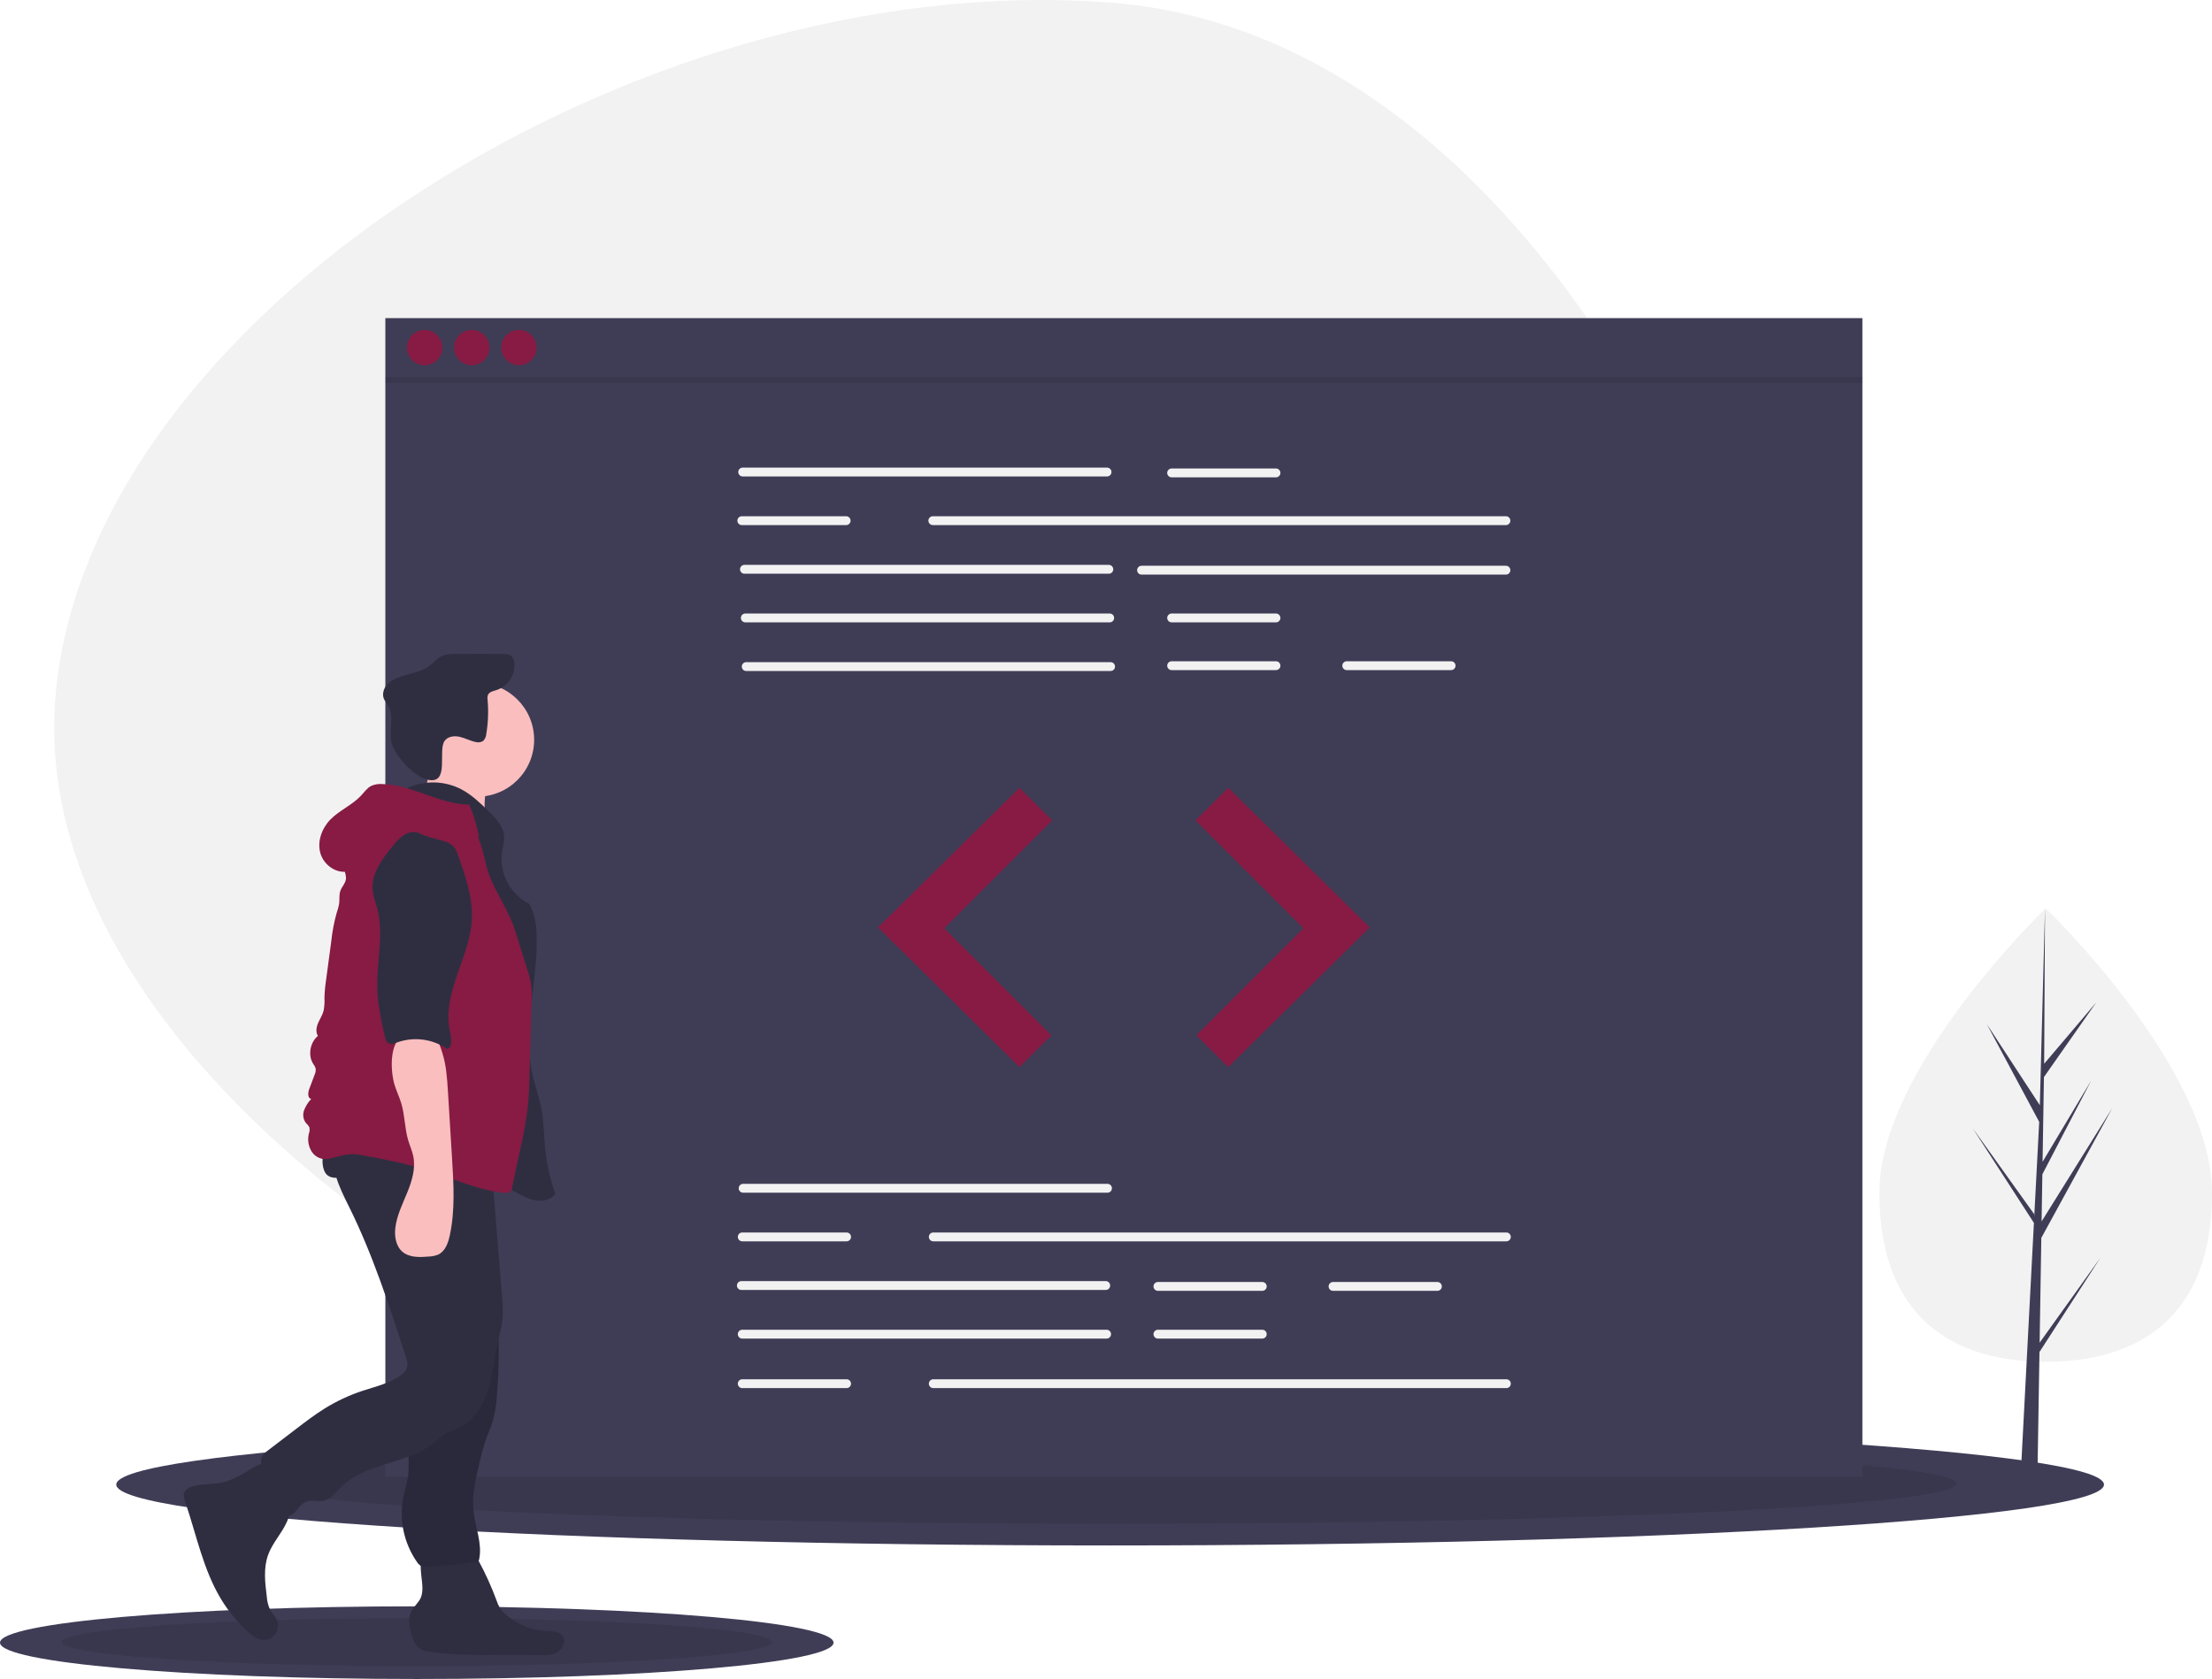
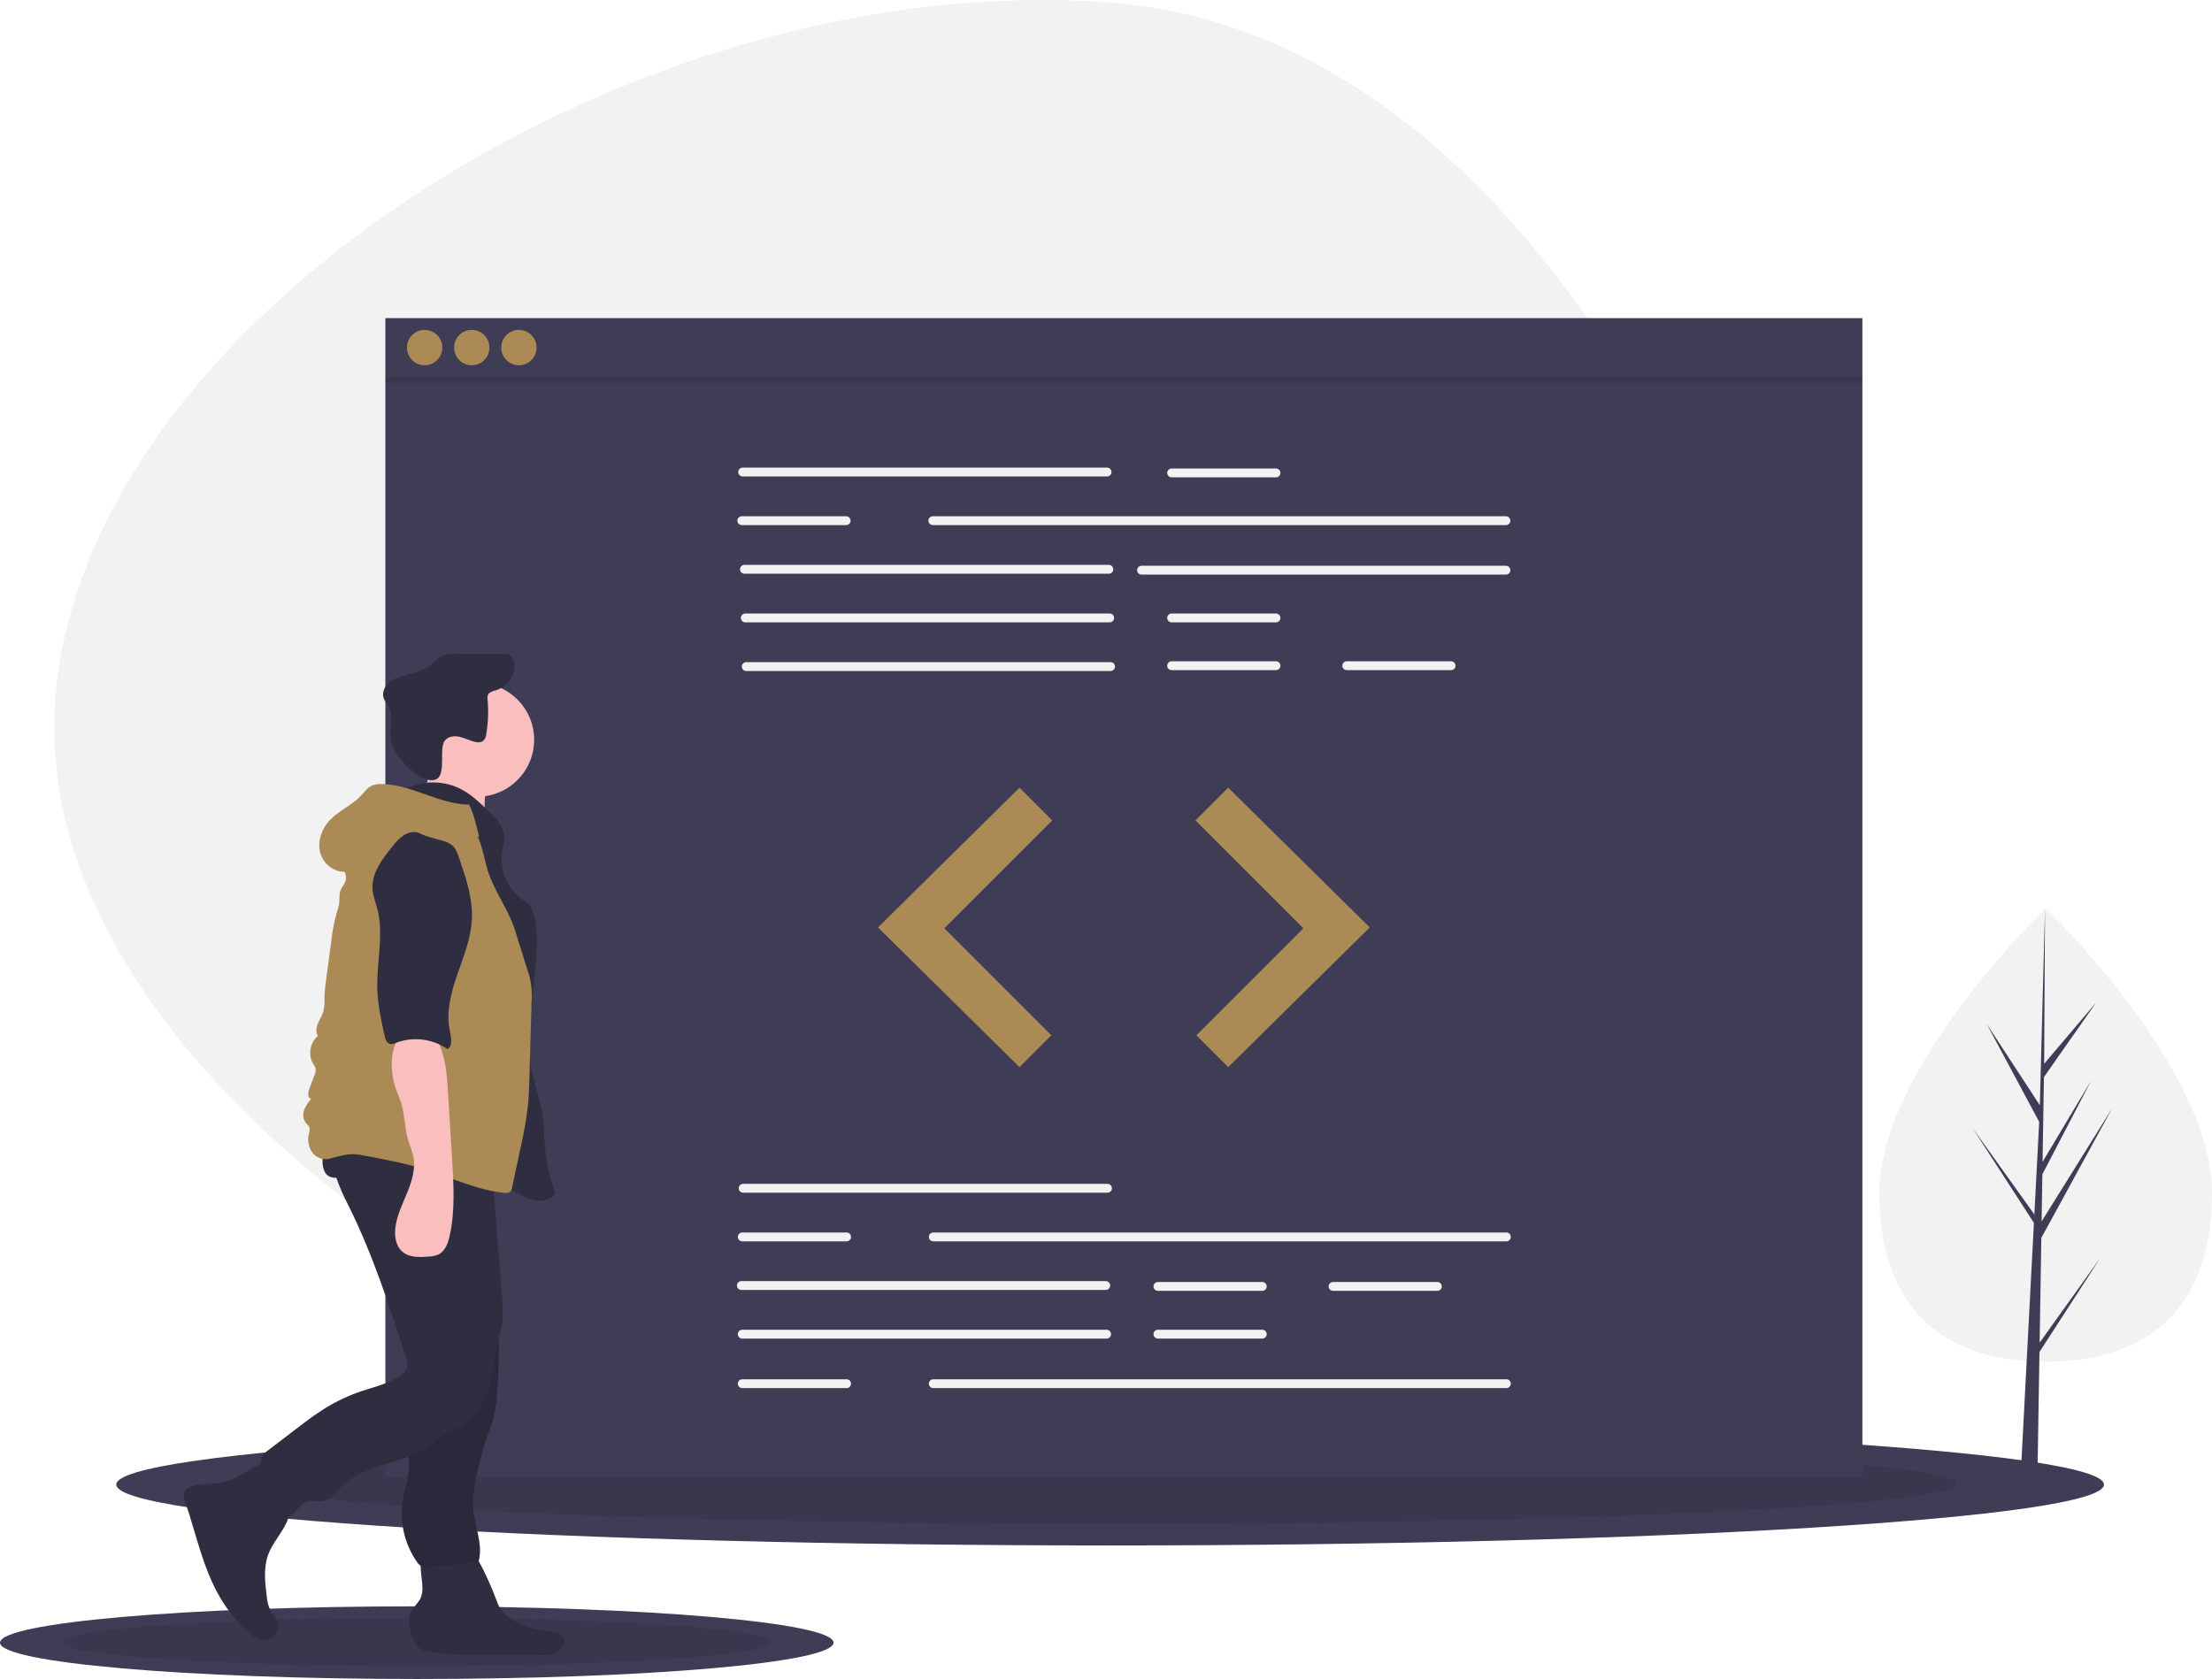
<svg xmlns="http://www.w3.org/2000/svg" id="a594ac37-6d44-4297-8862-1cbd9c01c0b7" data-name="Layer 1" width="1126.194" height="855" viewBox="0 0 1126.194 855">
  <path d="M581.768,778.438C339.369,759.991,50.297,572.172,65.014,378.781S359.7,5.358,602.099,23.805,984.031,403.667,969.314,597.058,824.166,796.885,581.768,778.438Z" transform="translate(-36.90323 -22.5)" fill="#f2f2f2" />
  <ellipse cx="565.194" cy="756" rx="506" ry="31" fill="#3f3d56" />
  <ellipse cx="565.194" cy="755.5" rx="431" ry="20.5" opacity="0.1" />
  <ellipse cx="212.194" cy="836.5" rx="212.194" ry="18.5" fill="#3f3d56" />
  <ellipse cx="212.194" cy="836.202" rx="180.742" ry="12.234" opacity="0.1" />
  <rect x="196.194" y="162" width="752" height="590" fill="#3f3d56" />
  <path d="M600.541,265.129H415.024a2.251,2.251,0,1,1,0-4.503H600.541a2.251,2.251,0,0,1,0,4.503Z" transform="translate(-36.90323 -22.5)" fill="#f2f2f2" />
  <path d="M803.62,289.895H511.835a2.251,2.251,0,0,1,0-4.503H803.62a2.251,2.251,0,1,1,0,4.503Z" transform="translate(-36.90323 -22.5)" fill="#f2f2f2" />
  <path d="M601.442,314.661H415.924a2.251,2.251,0,1,1,0-4.503H601.442a2.251,2.251,0,1,1,0,4.503Z" transform="translate(-36.90323 -22.5)" fill="#f2f2f2" />
  <path d="M803.62,315.111H618.102a2.251,2.251,0,0,1,0-4.503H803.62a2.251,2.251,0,1,1,0,4.503Z" transform="translate(-36.90323 -22.5)" fill="#f2f2f2" />
  <path d="M601.892,339.426H416.374a2.251,2.251,0,0,1,0-4.503H601.892a2.251,2.251,0,1,1,0,4.503Z" transform="translate(-36.90323 -22.5)" fill="#f2f2f2" />
  <path d="M602.342,364.192H416.825a2.251,2.251,0,0,1,0-4.503H602.342a2.251,2.251,0,1,1,0,4.503Z" transform="translate(-36.90323 -22.5)" fill="#f2f2f2" />
  <path d="M686.546,265.579H633.412a2.251,2.251,0,0,1,0-4.503h53.134a2.251,2.251,0,1,1,0,4.503Z" transform="translate(-36.90323 -22.5)" fill="#f2f2f2" />
  <path d="M686.546,339.426H633.412a2.251,2.251,0,0,1,0-4.503h53.134a2.251,2.251,0,1,1,0,4.503Z" transform="translate(-36.90323 -22.5)" fill="#f2f2f2" />
  <path d="M686.546,363.742H633.412a2.251,2.251,0,1,1,0-4.503h53.134a2.251,2.251,0,1,1,0,4.503Z" transform="translate(-36.90323 -22.5)" fill="#f2f2f2" />
  <path d="M775.702,363.742H722.569a2.251,2.251,0,0,1,0-4.503h53.134a2.251,2.251,0,1,1,0,4.503Z" transform="translate(-36.90323 -22.5)" fill="#f2f2f2" />
  <path d="M467.707,289.895H414.573a2.251,2.251,0,0,1,0-4.503h53.134a2.251,2.251,0,0,1,0,4.503Z" transform="translate(-36.90323 -22.5)" fill="#f2f2f2" />
  <path d="M600.766,629.861H415.249a2.251,2.251,0,0,1,0-4.503H600.766a2.251,2.251,0,0,1,0,4.503Z" transform="translate(-36.90323 -22.5)" fill="#f2f2f2" />
  <path d="M599.866,679.392H414.348a2.251,2.251,0,1,1,0-4.503H599.866a2.251,2.251,0,0,1,0,4.503Z" transform="translate(-36.90323 -22.5)" fill="#f2f2f2" />
  <path d="M600.316,704.158H414.798a2.251,2.251,0,1,1,0-4.503H600.316a2.251,2.251,0,1,1,0,4.503Z" transform="translate(-36.90323 -22.5)" fill="#f2f2f2" />
  <path d="M679.566,679.842H626.433a2.251,2.251,0,0,1,0-4.503h53.134a2.251,2.251,0,0,1,0,4.503Z" transform="translate(-36.90323 -22.5)" fill="#f2f2f2" />
  <path d="M679.566,704.158H626.433a2.251,2.251,0,0,1,0-4.503h53.134a2.251,2.251,0,1,1,0,4.503Z" transform="translate(-36.90323 -22.5)" fill="#f2f2f2" />
  <path d="M768.723,679.842H715.589a2.251,2.251,0,1,1,0-4.503h53.134a2.251,2.251,0,0,1,0,4.503Z" transform="translate(-36.90323 -22.5)" fill="#f2f2f2" />
  <path d="M803.845,654.626H512.06a2.251,2.251,0,0,1,0-4.503H803.845a2.251,2.251,0,0,1,0,4.503Z" transform="translate(-36.90323 -22.5)" fill="#f2f2f2" />
  <path d="M467.932,654.626H414.798a2.251,2.251,0,0,1,0-4.503H467.932a2.251,2.251,0,0,1,0,4.503Z" transform="translate(-36.90323 -22.5)" fill="#f2f2f2" />
  <path d="M803.845,729.374H512.06a2.251,2.251,0,1,1,0-4.503H803.845a2.251,2.251,0,0,1,0,4.503Z" transform="translate(-36.90323 -22.5)" fill="#f2f2f2" />
  <path d="M467.932,729.374H414.798a2.251,2.251,0,1,1,0-4.503H467.932a2.251,2.251,0,1,1,0,4.503Z" transform="translate(-36.90323 -22.5)" fill="#f2f2f2" />
-   <polygon points="519.06 401.13 447.014 472.275 519.06 543.42 535.27 527.21 480.786 472.725 535.72 417.79 519.06 401.13" fill="#871b43" />
-   <polygon points="625.327 401.13 697.373 472.275 625.327 543.42 609.117 527.21 663.602 472.725 608.667 417.79 625.327 401.13" fill="#871b43" />
-   <circle cx="216.194" cy="177" r="9" fill="#871b43" />
-   <circle cx="240.194" cy="177" r="9" fill="#871b43" />
-   <circle cx="264.194" cy="177" r="9" fill="#871b43" />
+   <polygon points="519.06 401.13 447.014 472.275 519.06 543.42 535.27 527.21 480.786 472.725 535.72 417.79 519.06 401.13" fill="#ac8a56" />
+   <polygon points="625.327 401.13 697.373 472.275 625.327 543.42 609.117 527.21 663.602 472.725 608.667 417.79 625.327 401.13" fill="#ac8a56" />
+   <circle cx="216.194" cy="177" r="9" fill="#ac8a56" />
+   <circle cx="240.194" cy="177" r="9" fill="#ac8a56" />
+   <circle cx="264.194" cy="177" r="9" fill="#ac8a56" />
  <rect x="196.194" y="192" width="752" height="3" opacity="0.1" />
  <path d="M1163.097,629.954c0,63.771-37.911,86.038-84.676,86.038s-84.676-22.266-84.676-86.038,84.676-144.898,84.676-144.898S1163.097,566.182,1163.097,629.954Z" transform="translate(-36.90323 -22.5)" fill="#f2f2f2" />
  <polygon points="1038.433 683.736 1039.3 630.365 1075.391 564.338 1039.436 621.993 1039.826 597.995 1064.699 550.226 1039.929 591.645 1039.929 591.645 1040.63 548.484 1067.265 510.453 1040.74 541.697 1041.178 462.556 1038.425 567.325 1038.651 563.003 1011.571 521.552 1038.217 571.3 1035.694 619.503 1035.619 618.223 1004.4 574.602 1035.524 622.743 1035.209 628.771 1035.152 628.862 1035.178 629.357 1028.776 751.653 1037.329 751.653 1038.355 688.485 1069.404 640.461 1038.433 683.736" fill="#3f3d56" />
  <path d="M159.525,773.591a43.126,43.126,0,0,1-8.178,3.503c-5.079,1.387-10.507.878-15.637,2.063-2.1.485-4.386,1.499-5.054,3.549-.49,1.503.043,3.127.553,4.623,5.669,16.62,9.085,34.266,18.125,49.321a74.641,74.641,0,0,0,13.993,16.988c2.055,1.852,4.384,3.664,7.135,3.955a7.248,7.248,0,0,0,7.371-10.182c-.811-1.801-2.317-3.196-3.289-4.916a18.757,18.757,0,0,1-1.819-6.991c-.893-7.108-1.754-14.538.709-21.265,1.652-4.512,4.682-8.359,7.206-12.447s4.622-8.772,4.06-13.544c-.383-3.257-1.972-6.237-3.65-9.054-1.681-2.823-5.005-10.408-8.383-11.35C169.16,766.864,162.583,772.024,159.525,773.591Z" transform="translate(-36.90323 -22.5)" fill="#2f2e41" />
  <path d="M251.96,831a14.019,14.019,0,0,1-.663,4.745c-1.058,2.793-3.681,4.706-5.036,7.367-1.885,3.701-1.031,8.174.218,12.135.783,2.483,1.81,5.067,3.912,6.603a12.893,12.893,0,0,0,5.954,1.907c18.036,2.496,36.358,1.064,54.559,1.587,3.317.095,6.829.211,9.725-1.41s4.686-5.697,2.717-8.368c-1.769-2.399-5.265-2.376-8.242-2.518a33.912,33.912,0,0,1-20.913-8.615,15.112,15.112,0,0,1-2.933-3.377,20.753,20.753,0,0,1-1.534-3.518,156.799,156.799,0,0,0-9.084-20.119c-.979-1.815-2.087-3.705-3.906-4.676a10.323,10.323,0,0,0-4.239-.926c-4.536-.294-16.283-1.838-19.791,1.69C249.461,816.768,252.032,826.86,251.96,831Z" transform="translate(-36.90323 -22.5)" fill="#2f2e41" />
  <circle cx="242.971" cy="376.72" r="28.975" fill="#fbbebe" />
  <path d="M253.709,423.146c-1.723,4.614-4.647,8.947-8.9,11.43l40.075,8.175a42.453,42.453,0,0,1-.562-17.869,10.3,10.3,0,0,0,.24-4.409c-.754-2.907-4.026-4.307-6.955-4.974-7.314-1.667-13.782-2.561-20.579-5.792C254.95,413.263,255.241,419.045,253.709,423.146Z" transform="translate(-36.90323 -22.5)" fill="#fbbebe" />
  <path d="M244.474,423.727a31.338,31.338,0,0,1,27.313.714c5.138,2.707,9.392,6.794,13.572,10.826,3.853,3.717,7.962,7.972,8.236,13.319.132,2.59-.676,5.123-1.084,7.684a25.766,25.766,0,0,0,13.78,26.469c3.184,5.303,3.841,11.729,3.889,17.914.185,23.436-7.209,47.161-1.93,69.995,1.239,5.361,3.162,10.554,4.232,15.951,1.387,6.991,1.318,14.18,2.044,21.27a95.266,95.266,0,0,0,5.113,22.495c-1.744,2.774-5.374,3.837-8.642,3.613s-6.325-1.643-9.242-3.136c-14.123-7.227-27.059-16.757-41.687-22.9-9.678-4.064-19.987-6.595-29.376-11.288s-18.12-12.142-20.99-22.238c-1.241-4.365-1.318-8.965-1.385-13.503-.285-19.114-.55-38.436,3.61-57.094,3.669-16.454,10.741-32.194,12.284-48.981.502-5.464.513-11.314,3.566-15.873C232.091,432.52,241.409,430.851,244.474,423.727Z" transform="translate(-36.90323 -22.5)" fill="#2f2e41" />
  <path d="M263.395,399.629c1.707-2.227,5-2.531,7.728-1.872s5.243,2.064,7.997,2.599a4.675,4.675,0,0,0,3.743-.526,5.444,5.444,0,0,0,1.615-3.57,68.163,68.163,0,0,0,.671-17.38,5.147,5.147,0,0,1,.159-2.437c.682-1.643,2.763-2.035,4.462-2.562a13.316,13.316,0,0,0,9.013-13.633,5.421,5.421,0,0,0-1.657-3.741c-1.175-.958-2.82-1.016-4.336-1.029q-11.683-.094-23.367.006c-2.883.025-5.91.096-8.409,1.533-1.848,1.063-3.222,2.773-4.88,4.112-4.326,3.491-10.178,4.201-15.441,5.991a15.308,15.308,0,0,0-6.768,4.036c-1.75,2-2.592,4.973-1.493,7.393a26.252,26.252,0,0,0,1.887,2.904c3.105,4.964,1.038,11.403,1.501,17.24.579,7.288,11.365,19.112,18.679,20.836C266.308,422.311,259.486,404.414,263.395,399.629Z" transform="translate(-36.90323 -22.5)" fill="#2f2e41" />
  <path d="M247.037,719.183c.745,5.322,1.701,10.662,1.445,16.029-.357,7.494-3.059,14.714-3.559,22.199-.373,5.591.49,11.242-.287,16.791-.497,3.553-1.656,6.978-2.373,10.494a43.395,43.395,0,0,0,6.973,33.265,5.448,5.448,0,0,0,2.023,1.961,5.714,5.714,0,0,0,2.508.332,179.947,179.947,0,0,0,25.17-2.287,2.414,2.414,0,0,0,1.616-.713,2.266,2.266,0,0,0,.351-.954c1.544-7.936-1.977-15.893-2.872-23.928-.956-8.58,1.103-17.177,3.146-25.565a113.548,113.548,0,0,1,3.467-12.228c.988-2.697,2.181-5.321,3.037-8.063a61.46,61.46,0,0,0,2.202-13.203q.892-10.575.945-21.199a88.958,88.958,0,0,0-1.665-20.01c-1.878-8.338-5.724-16.081-9.536-23.73a15.029,15.029,0,0,0-5.618,2.67,125.38,125.38,0,0,1-15.35,8.481c-3.567,1.657-10.522,2.833-12.786,6.286-2.232,3.405-.792,10.351-.621,14.106Q245.694,709.584,247.037,719.183Z" transform="translate(-36.90323 -22.5)" fill="#2f2e41" />
  <path d="M247.037,719.183c.745,5.322,1.701,10.662,1.445,16.029-.357,7.494-3.059,14.714-3.559,22.199-.373,5.591.49,11.242-.287,16.791-.497,3.553-1.656,6.978-2.373,10.494a43.395,43.395,0,0,0,6.973,33.265,5.448,5.448,0,0,0,2.023,1.961,5.714,5.714,0,0,0,2.508.332,179.947,179.947,0,0,0,25.17-2.287,2.414,2.414,0,0,0,1.616-.713,2.266,2.266,0,0,0,.351-.954c1.544-7.936-1.977-15.893-2.872-23.928-.956-8.58,1.103-17.177,3.146-25.565a113.548,113.548,0,0,1,3.467-12.228c.988-2.697,2.181-5.321,3.037-8.063a61.46,61.46,0,0,0,2.202-13.203q.892-10.575.945-21.199a88.958,88.958,0,0,0-1.665-20.01c-1.878-8.338-5.724-16.081-9.536-23.73a15.029,15.029,0,0,0-5.618,2.67,125.38,125.38,0,0,1-15.35,8.481c-3.567,1.657-10.522,2.833-12.786,6.286-2.232,3.405-.792,10.351-.621,14.106Q245.694,709.584,247.037,719.183Z" transform="translate(-36.90323 -22.5)" opacity="0.1" />
  <path d="M207.864,605.518c-3.848,10.359,1.808,21.554,6.722,31.452,12.106,24.386,20.513,50.407,28.874,76.317.626,1.941,1.252,4.058.554,5.974a7.825,7.825,0,0,1-2.822,3.347c-5.765,4.379-13.107,5.939-19.975,8.23a90.184,90.184,0,0,0-18.943,8.88c-4.977,3.084-9.639,6.644-14.292,10.197l-14.812,11.312a9.903,9.903,0,0,0-2.476,2.397c-1.429,2.241-.843,5.167-.132,7.728a131.432,131.432,0,0,0,7.252,19.792,6.911,6.911,0,0,0,2.63,3.447c2.312,1.242,5.14-.405,6.905-2.347s3.292-4.359,5.781-5.193c2.486-.833,5.222.176,7.818-.189,4.199-.589,6.986-4.457,10.013-7.426,12.365-12.131,33.01-11.251,46.612-21.977a59.228,59.228,0,0,1,6.231-4.868c2.3-1.359,4.907-2.105,7.293-3.307,7.257-3.654,11.819-11.209,14.262-18.957s3.141-15.928,4.897-23.861c.908-4.101,2.103-8.158,2.507-12.338a66.094,66.094,0,0,0-.253-11.666L287.604,621.748c-.4-4.943-.8-9.892-1.576-14.791-14.577.521-29.143,1.108-43.728,1.28C230.695,608.374,218.876,609.186,207.864,605.518Z" transform="translate(-36.90323 -22.5)" fill="#2f2e41" />
  <path d="M202.506,619.721c1.977,3.18,6.79,3.114,10.104,1.371s5.889-4.673,9.211-6.401c4.464-2.323,9.746-2.235,14.776-2.093,7.964.225,16.025.464,23.687,2.647,7.925,2.257,15.64,6.603,23.834,5.736,1.426-.151,2.985-.56,3.761-1.766a5.544,5.544,0,0,0,.62-2.836l.268-7.159a6.464,6.464,0,0,0-.57-3.625,6.082,6.082,0,0,0-2.716-2.079c-11.663-5.646-24.965-6.697-37.915-7.141q-9.875-.338-19.757-.278c-5.591.034-12.303-.775-17.739.719C202.774,598.82,198.805,613.769,202.506,619.721Z" transform="translate(-36.90323 -22.5)" fill="#2f2e41" />
-   <path d="M275.742,432.226c-15.282-.135-29.131-10.223-44.412-10.468a11.514,11.514,0,0,0-5.393.93c-2.129,1.073-3.529,3.147-5.147,4.898-4.518,4.893-11.061,7.505-15.703,12.281-4.352,4.478-6.773,11.15-5.055,17.153s8.204,10.608,14.279,9.165A36.801,36.801,0,0,1,228.65,446.706a72.887,72.887,0,0,1,11.205-5.882c6.868-3.112,14.548-6.283,21.718-3.95a30.638,30.638,0,0,1,7.409,4.04l11.954,8.03C279.543,443.45,278.29,437.288,275.742,432.226Z" transform="translate(-36.90323 -22.5)" fill="#871b43" />
-   <path d="M212.552,460.874c-2.029,2.532.894,6.2.447,9.413-.297,2.135-2.054,3.765-2.786,5.793-.758,2.1-.356,4.427-.643,6.641a28.489,28.489,0,0,1-1.275,4.73,84.975,84.975,0,0,0-2.686,14.026l-2.675,19.976a75.681,75.681,0,0,0-.846,9.078,27.107,27.107,0,0,1-.452,6.787c-.592,2.183-1.904,4.093-2.786,6.175s-1.291,4.602-.099,6.524c-3.991,3.325-5.178,9.854-2.387,14.235a7.899,7.899,0,0,1,1.23,2.265,5.82,5.82,0,0,1-.542,3.34l-2.705,7.207c-.692,1.845-.911,4.653,1.014,5.074a17.006,17.006,0,0,0-3.651,5.767,6.866,6.866,0,0,0,.972,6.506,8.289,8.289,0,0,1,1.694,2.056,5.473,5.473,0,0,1-.196,3.243,11.906,11.906,0,0,0,1.473,9.333,8.371,8.371,0,0,0,8.418,3.609c5.41-1.22,10.272-3.147,15.728-2.146,11.746,2.155,23.53,4.32,34.906,7.952,12.984,4.145,25.556,10.224,39.126,11.5a3.798,3.798,0,0,0,2.617-.407,3.931,3.931,0,0,0,1.21-2.488q2.097-9.832,4.194-19.665a202.363,202.363,0,0,0,3.855-22.028c.477-4.781.614-9.589.749-14.392l1.081-38.231a38.197,38.197,0,0,0-2.2-16.62l-6.217-19.848c-3.548-11.327-11.688-21.371-14.586-32.882-1.834-7.285-3.189-15.103-8.108-20.781-7.012-8.095-19.145-9.354-29.764-7.962-4.797.629-9.636,1.714-13.785,4.202-4.798,2.877-8.333,7.409-11.753,11.836C218.305,454.343,215.436,457.276,212.552,460.874Z" transform="translate(-36.90323 -22.5)" fill="#871b43" />
+   <path d="M275.742,432.226c-15.282-.135-29.131-10.223-44.412-10.468a11.514,11.514,0,0,0-5.393.93c-2.129,1.073-3.529,3.147-5.147,4.898-4.518,4.893-11.061,7.505-15.703,12.281-4.352,4.478-6.773,11.15-5.055,17.153s8.204,10.608,14.279,9.165A36.801,36.801,0,0,1,228.65,446.706a72.887,72.887,0,0,1,11.205-5.882c6.868-3.112,14.548-6.283,21.718-3.95a30.638,30.638,0,0,1,7.409,4.04l11.954,8.03C279.543,443.45,278.29,437.288,275.742,432.226Z" transform="translate(-36.90323 -22.5)" fill="#ac8a56" />
+   <path d="M212.552,460.874c-2.029,2.532.894,6.2.447,9.413-.297,2.135-2.054,3.765-2.786,5.793-.758,2.1-.356,4.427-.643,6.641a28.489,28.489,0,0,1-1.275,4.73,84.975,84.975,0,0,0-2.686,14.026l-2.675,19.976a75.681,75.681,0,0,0-.846,9.078,27.107,27.107,0,0,1-.452,6.787c-.592,2.183-1.904,4.093-2.786,6.175s-1.291,4.602-.099,6.524c-3.991,3.325-5.178,9.854-2.387,14.235a7.899,7.899,0,0,1,1.23,2.265,5.82,5.82,0,0,1-.542,3.34l-2.705,7.207c-.692,1.845-.911,4.653,1.014,5.074a17.006,17.006,0,0,0-3.651,5.767,6.866,6.866,0,0,0,.972,6.506,8.289,8.289,0,0,1,1.694,2.056,5.473,5.473,0,0,1-.196,3.243,11.906,11.906,0,0,0,1.473,9.333,8.371,8.371,0,0,0,8.418,3.609c5.41-1.22,10.272-3.147,15.728-2.146,11.746,2.155,23.53,4.32,34.906,7.952,12.984,4.145,25.556,10.224,39.126,11.5a3.798,3.798,0,0,0,2.617-.407,3.931,3.931,0,0,0,1.21-2.488q2.097-9.832,4.194-19.665a202.363,202.363,0,0,0,3.855-22.028c.477-4.781.614-9.589.749-14.392l1.081-38.231a38.197,38.197,0,0,0-2.2-16.62l-6.217-19.848c-3.548-11.327-11.688-21.371-14.586-32.882-1.834-7.285-3.189-15.103-8.108-20.781-7.012-8.095-19.145-9.354-29.764-7.962-4.797.629-9.636,1.714-13.785,4.202-4.798,2.877-8.333,7.409-11.753,11.836C218.305,454.343,215.436,457.276,212.552,460.874Z" transform="translate(-36.90323 -22.5)" fill="#ac8a56" />
  <path d="M237.347,573.323c.875,3.773,2.712,7.251,3.837,10.957,1.884,6.209,1.724,12.896,3.605,19.106.789,2.606,1.933,5.109,2.5,7.773,1.321,6.211-.608,12.636-3.003,18.516s-5.313,11.678-6.091,17.98c-.548,4.438.239,9.45,3.66,12.331,3.552,2.99,8.713,2.788,13.339,2.39a14.016,14.016,0,0,0,4.841-1.008c3.538-1.674,5.028-5.86,5.855-9.685,2.771-12.819,1.98-26.106,1.174-39.197l-2.106-34.234c-.405-6.591-.84-13.318-2.871-19.646-.739-2.302-2.026-6.954-4.129-8.424-2.083-1.456-8.03-1.521-10.609-1.642C235.251,547.97,235.387,564.856,237.347,573.323Z" transform="translate(-36.90323 -22.5)" fill="#fbbebe" />
  <path d="M250.751,446.923c-2.471-1.294-5.584-.736-7.972.704a24.568,24.568,0,0,0-5.972,5.798c-5.339,6.517-10.991,13.995-10.199,22.382.297,3.145,1.501,6.121,2.317,9.172,3.579,13.38-.379,27.53.075,41.373.262,7.999,2.003,15.866,3.736,23.679.354,1.595.92,3.44,2.463,3.977,1.159.403,2.41-.115,3.557-.551A28.371,28.371,0,0,1,264.721,556.731c2.865-1.529,1.791-6.363,1.149-9.546-1.908-9.458.682-19.214,3.828-28.335s6.911-18.23,7.432-27.865c.591-10.916-3.029-21.571-6.6-31.903-.779-2.255-1.631-4.62-3.439-6.178a13.665,13.665,0,0,0-5.203-2.377C258.096,449.406,254.255,448.758,250.751,446.923Z" transform="translate(-36.90323 -22.5)" fill="#2f2e41" />
</svg>
